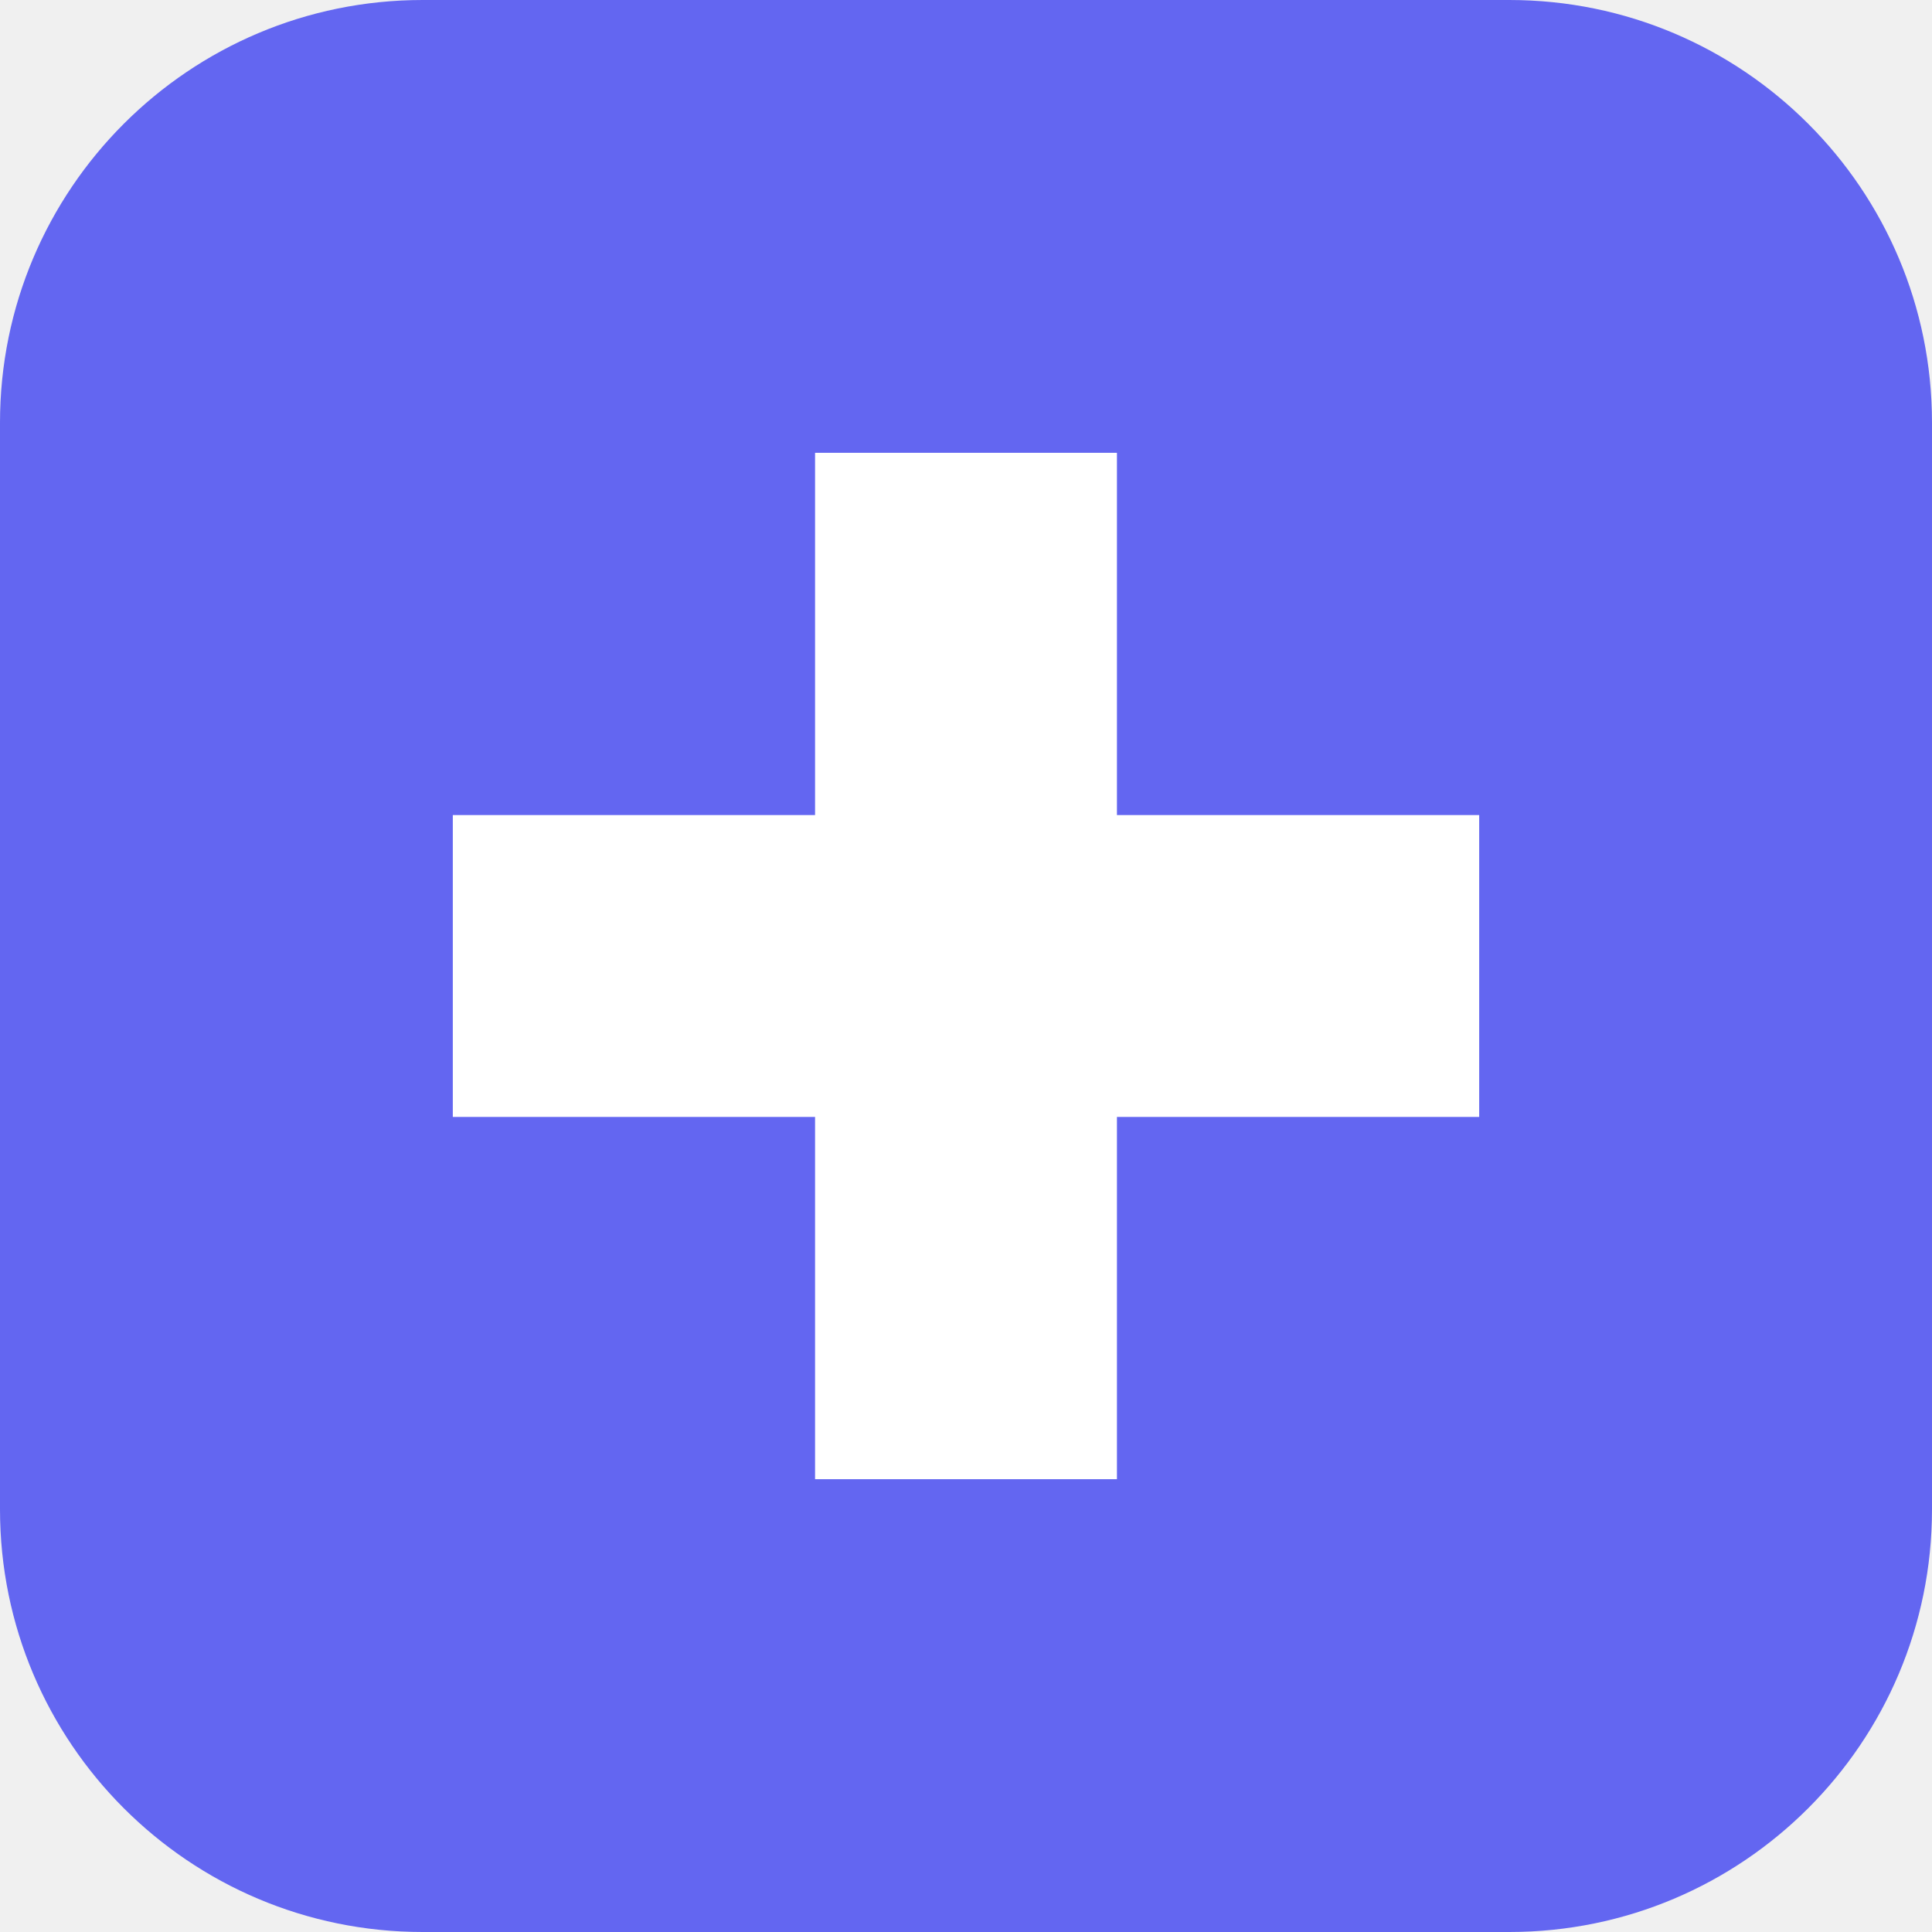
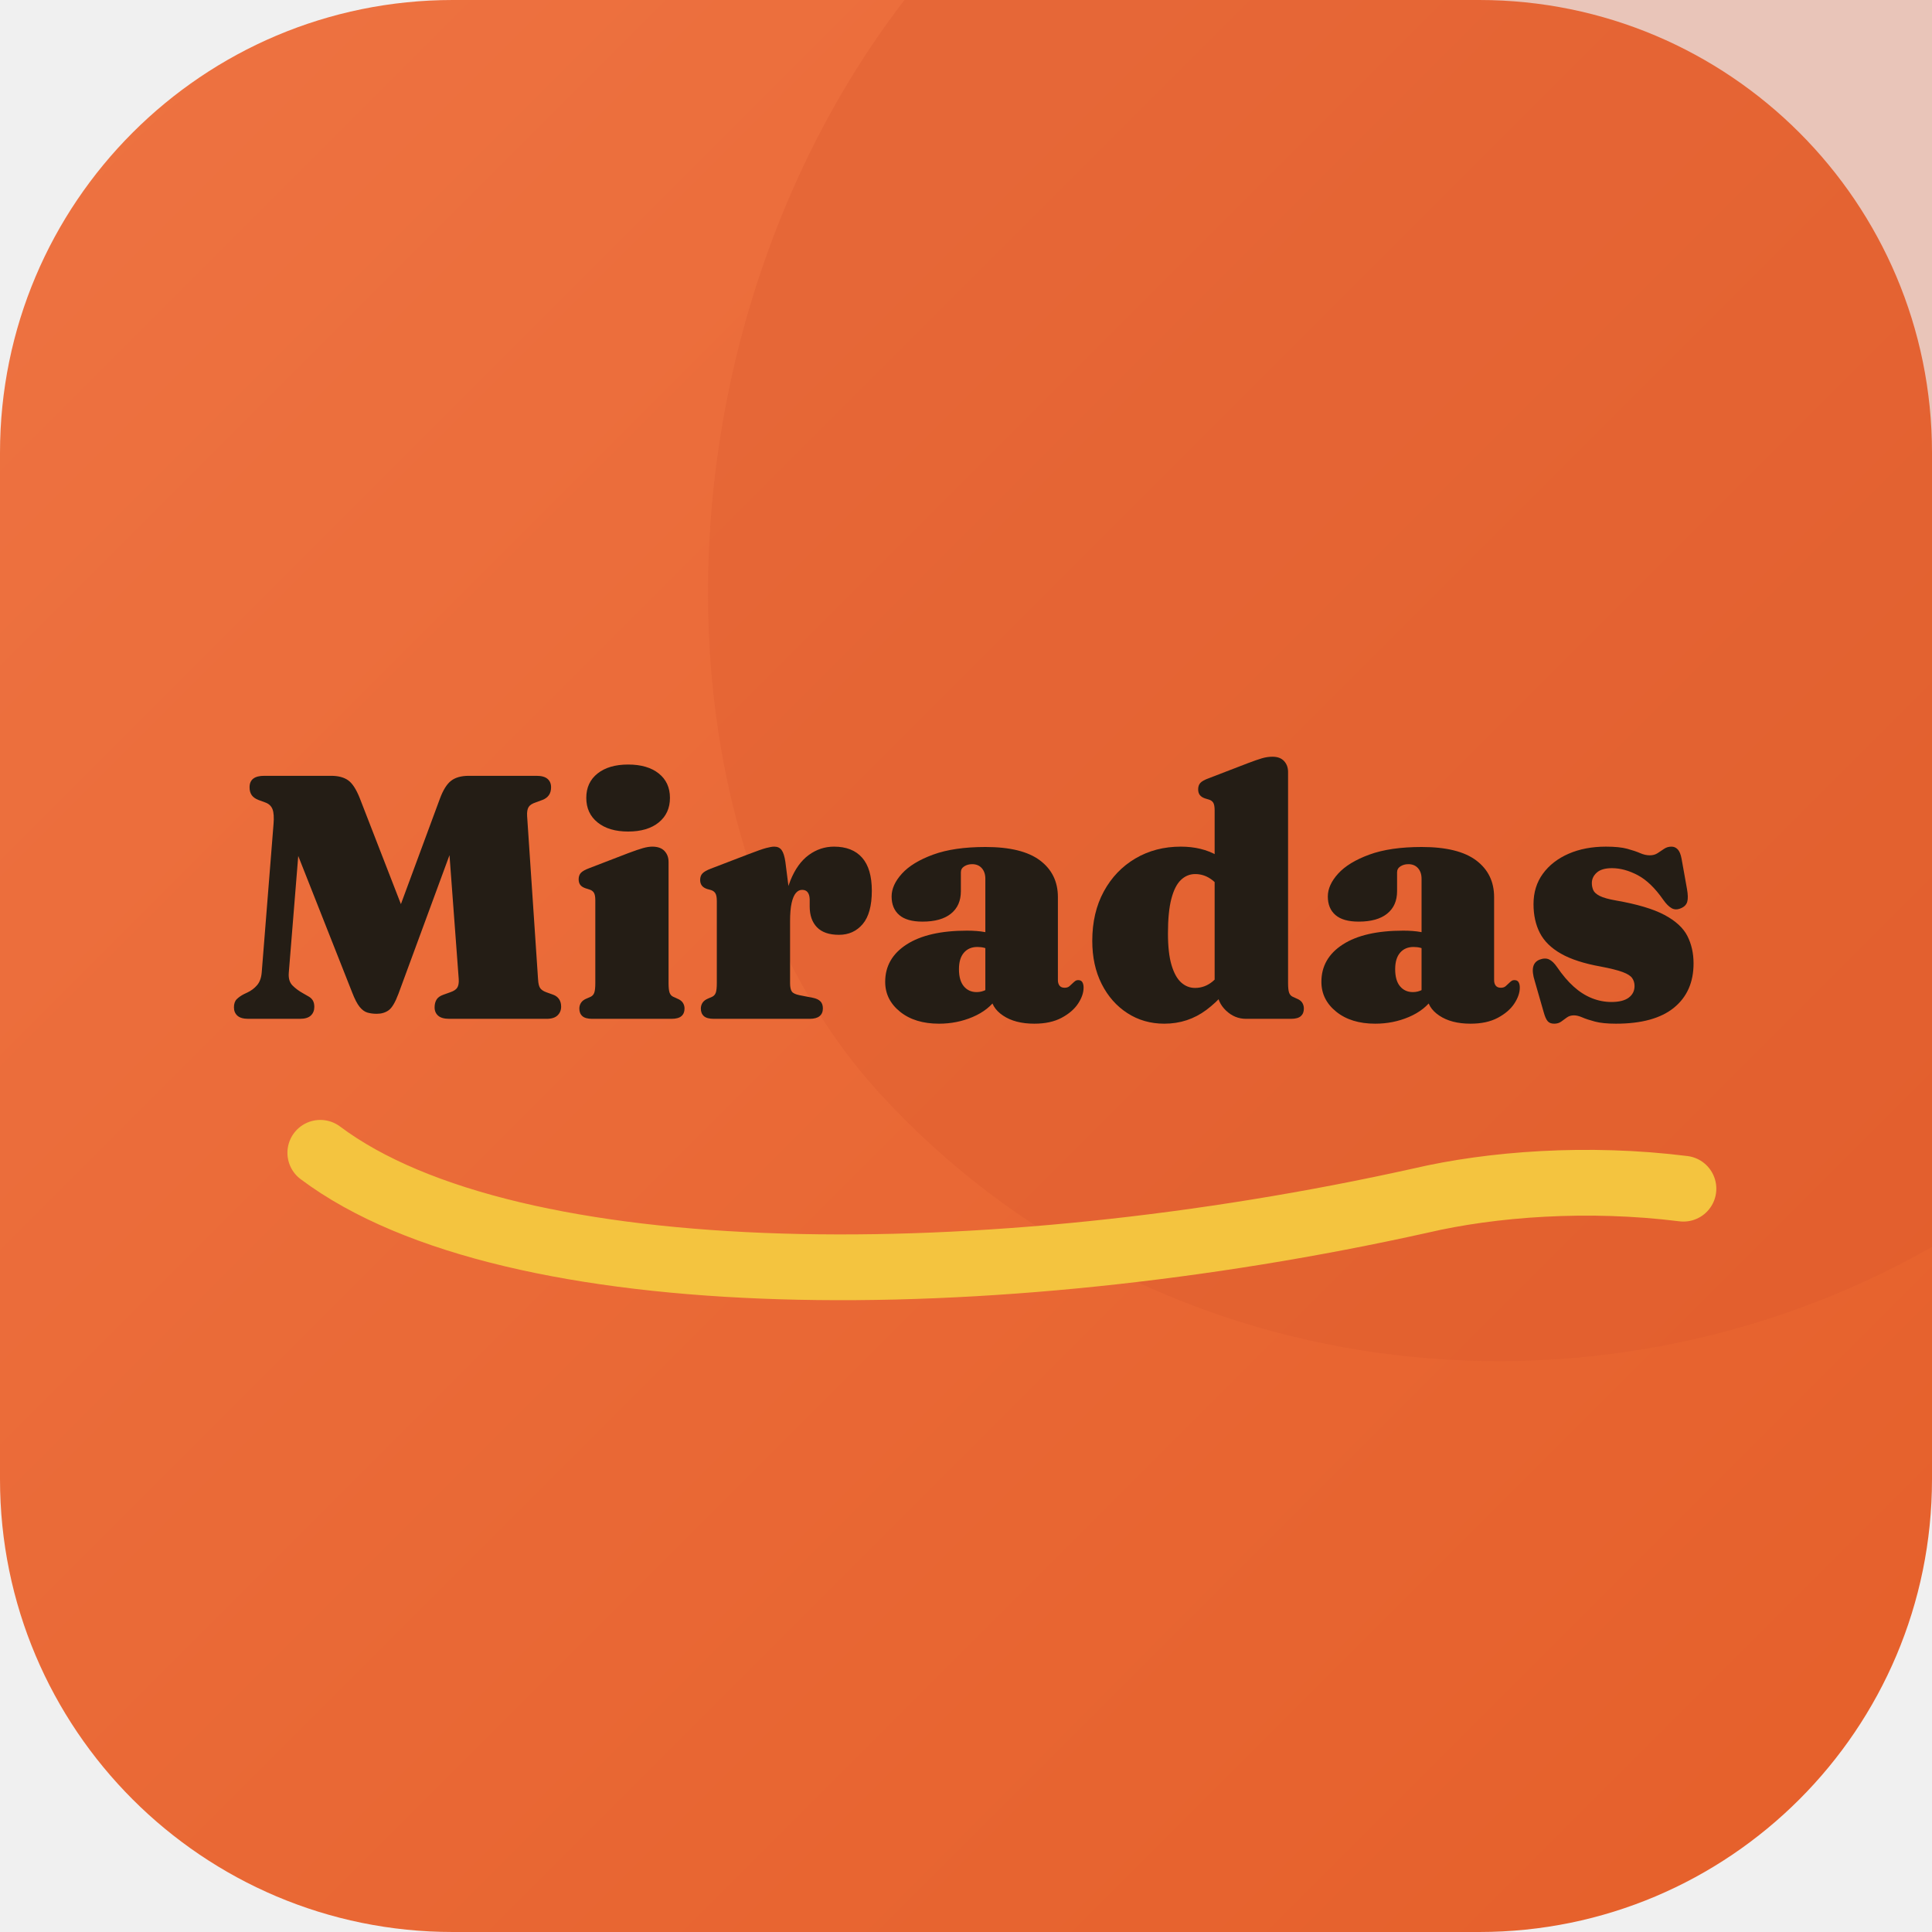
- <svg xmlns="http://www.w3.org/2000/svg" viewBox="0 0 64 64" role="img" aria-label="Miradas">
-   <rect width="64" height="64" rx="14" fill="#6366f1" />
-   <path d="M27 15h10v12h12v10H37v12H27V37H15V27h12z" fill="#ffffff" />
+ <svg xmlns="http://www.w3.org/2000/svg" viewBox="0 0 512 512" width="100%" height="100%">
+   <defs>
+     <linearGradient id="coralGrad" x1="0%" y1="0%" x2="100%" y2="100%">
+       <stop offset="0%" stop-color="#EE7342" />
+       <stop offset="100%" stop-color="#E55F2A" />
+     </linearGradient>
+   </defs>
+   <rect width="512" height="512" rx="120" fill="url(#coralGrad)" />
+   <path d="M205 8 C288 4 362 62 386 148 C408 228 366 322 288 366 C210 410 108 398 46 330 C-14 264 -6 128 74 54 C112 20 158 10 205 8 Z" fill="#D8552B" opacity="0.28" transform="translate(180, -90) scale(1.15)" />
+   <g id="brand-wordmark">
+     <path d="M1064 483L921 461L1219 1267Q1247 1343 1284 1371.5Q1321 1400 1386 1400L1776 1400Q1819 1400 1839.5 1382.5Q1860 1365 1860 1334Q1860 1306 1847 1288Q1834 1270 1810 1261L1772 1247Q1741 1237 1730.5 1220Q1720 1203 1722 1168L1785 228Q1787 191 1797.5 176.5Q1808 162 1833 153L1872 139Q1894 131 1906 113.5Q1918 96 1918 70Q1918 40 1897.5 20Q1877 0 1834 0L1274 0Q1230 0 1209.5 18Q1189 36 1189 66Q1189 92 1200 110.5Q1211 129 1240 139L1279 153Q1309 163 1319.5 179.5Q1330 196 1328 229L1254 1222L1382 1234L981 145Q953 70 924.5 49.5Q896 29 856 29Q826 29 802 36Q778 43 757 69Q736 95 714 152L302 1195L426 1217L349 266Q345 218 370 192.5Q395 167 433 146L461 130Q478 121 487 106.5Q496 92 496 69Q496 38 476 19Q456 0 413 0L116 0Q73 0 53 18Q33 36 33 66Q33 97 49 113Q65 129 90 142L111 152Q143 167 166 193.5Q189 220 193 267L261 1121Q266 1180 255 1208Q244 1236 212 1247L174 1261Q148 1271 135.5 1288.5Q123 1306 123 1334Q123 1400 207 1400L593 1400Q654 1400 690.5 1374.5Q727 1349 758 1271Z" transform="translate(60.48, 270.00) scale(0.046, -0.046)" fill="#241D15" />
+     <path d="M571 904L571 206Q571 167 577 150.5Q583 134 598 127L620 117Q643 108 653 93Q663 78 663 59Q663 31 645 15.5Q627 0 588 0L131 0Q92 0 74.5 15.5Q57 31 57 59Q57 78 67 93Q77 108 99 117L122 127Q137 134 143 150.5Q149 167 149 206L149 683Q149 714 140.5 727Q132 740 115 745L93 752Q72 759 62.5 771.5Q53 784 53 804Q53 827 66 841Q79 855 114 868L340 955Q393 975 423.5 983.5Q454 992 477 992Q524 992 547.5 967Q571 942 571 904ZM338 1079Q227 1079 162 1131.5Q97 1184 97 1273Q97 1362 162 1413.5Q227 1465 338 1465Q450 1465 514.5 1413.5Q579 1362 579 1273Q579 1184 514.5 1131.5Q450 1079 338 1079Z" transform="translate(150.91, 270.00) scale(0.046, -0.046)" fill="#241D15" />
+     <path d="M533 546Q533 698 573 797Q613 896 679 944Q745 992 824 992Q930 992 986 928.5Q1042 865 1042 738Q1042 608 989.5 546Q937 484 853 484Q768 484 726 527.5Q684 571 684 648L684 690Q683 715 672.5 729Q662 743 640 743Q620 743 604.5 725Q589 707 580 667.5Q571 628 571 561ZM544 904L571 692L571 206Q571 172 581 157.5Q591 143 626 136L703 121Q732 115 746 100.5Q760 86 760 60Q760 31 741 15.5Q722 0 684 0L132 0Q92 0 74.5 15.5Q57 31 57 59Q57 78 67 93Q77 108 99 117L122 127Q137 134 143 150.5Q149 167 149 206L149 679Q149 710 140.5 723.5Q132 737 115 742L93 748Q72 755 62.5 768Q53 781 53 800Q53 824 66.5 838Q80 852 114 865L333 949Q403 976 433 984Q463 992 480 992Q508 992 522.5 972Q537 952 544 904Z" transform="translate(183.11, 270.00) scale(0.046, -0.046)" fill="#241D15" />
+     <path d="M663 136L663 159L631 159L631 807Q631 845 610.5 868Q590 891 555 891Q529 891 509.5 878.5Q490 866 490 844L490 735Q490 652 433 606Q376 560 269 560Q179 560 135 598Q91 636 91 705Q91 771 150.5 836.5Q210 902 330 946Q450 990 632 990Q843 990 946 912.5Q1049 835 1049 701L1049 223Q1049 203 1058.5 191Q1068 179 1088 179Q1105 179 1115.5 188Q1126 197 1135 206Q1142 213 1149 218Q1156 223 1166 223Q1183 223 1190 211Q1197 199 1197 180Q1197 136 1165.5 88Q1134 40 1070.5 6Q1007 -28 913 -28Q802 -28 732.5 19Q663 66 663 136ZM54 213Q54 349 177.5 428.5Q301 508 525 508Q584 508 627.5 500Q671 492 699 477L665 392Q644 404 625.5 409Q607 414 585 414Q536 414 507.5 381Q479 348 479 286Q479 221 507 187.5Q535 154 581 154Q610 154 635.5 167.5Q661 181 674 199L698 121Q650 50 559 11Q468 -28 364 -28Q225 -28 139.5 41Q54 110 54 213Z" transform="translate(232.10, 270.00) scale(0.046, -0.046)" fill="#241D15" />
+     <path d="M769 175L754 176L754 1200Q754 1232 746 1245Q738 1258 721 1263L698 1270Q678 1277 668.5 1289.5Q659 1302 659 1322Q659 1345 671.5 1359Q684 1373 720 1386L946 1473Q996 1492 1026.5 1501Q1057 1510 1087 1510Q1131 1510 1154 1485Q1177 1460 1177 1422L1177 206Q1177 167 1183 150.5Q1189 134 1204 127L1226 117Q1249 108 1258.5 93Q1268 78 1268 59Q1268 31 1250.5 15.5Q1233 0 1194 0L935 0Q869 0 819 48Q769 96 769 161ZM49 449Q49 612 115.5 734Q182 856 297.5 924Q413 992 559 992Q680 992 769 941Q858 890 923 786L816 714Q771 779 730.5 806.5Q690 834 642 834Q595 834 559.5 800Q524 766 504.5 691Q485 616 485 492Q485 379 505.5 310Q526 241 561 209.5Q596 178 641 178Q697 178 742 215Q787 252 828 335L897 268Q813 131 706.5 51.5Q600 -28 464 -28Q345 -28 251 33Q157 94 103 201Q49 308 49 449Z" transform="translate(287.21, 270.00) scale(0.046, -0.046)" fill="#241D15" />
+     <path d="M663 136L663 159L631 159L631 807Q631 845 610.5 868Q590 891 555 891Q529 891 509.5 878.5Q490 866 490 844L490 735Q490 652 433 606Q376 560 269 560Q179 560 135 598Q91 636 91 705Q91 771 150.5 836.5Q210 902 330 946Q450 990 632 990Q843 990 946 912.5Q1049 835 1049 701L1049 223Q1049 203 1058.5 191Q1068 179 1088 179Q1105 179 1115.5 188Q1126 197 1135 206Q1142 213 1149 218Q1156 223 1166 223Q1183 223 1190 211Q1197 199 1197 180Q1197 136 1165.5 88Q1134 40 1070.5 6Q1007 -28 913 -28Q802 -28 732.5 19Q663 66 663 136ZM54 213Q54 349 177.5 428.5Q301 508 525 508Q584 508 627.5 500Q671 492 699 477L665 392Q644 404 625.5 409Q607 414 585 414Q536 414 507.5 381Q479 348 479 286Q479 221 507 187.5Q535 154 581 154Q610 154 635.5 167.5Q661 181 674 199L698 121Q650 50 559 11Q468 -28 364 -28Q225 -28 139.5 41Q54 110 54 213Z" transform="translate(347.70, 270.00) scale(0.046, -0.046)" fill="#241D15" />
+     <path d="M530 868Q471 868 442.5 842.5Q414 817 414 782Q414 761 422 742Q430 723 459.5 708Q489 693 552 682Q736 650 832.5 598.5Q929 547 964.5 477Q1000 407 1000 319Q1000 156 887 64Q774 -28 553 -28Q478 -28 432.5 -16Q387 -4 359.5 8Q332 20 311 20Q287 20 270.5 8Q254 -4 237.5 -16Q221 -28 197 -28Q172 -28 159.5 -13.5Q147 1 137 37L85 218Q69 269 76 299Q83 329 113 341Q145 353 168 342Q191 331 213 299Q260 230 309.5 185.5Q359 141 414 119Q469 97 527 97Q593 97 626.5 122Q660 147 660 189Q660 215 646.5 234.5Q633 254 591.5 269.5Q550 285 466 301Q321 327 236 375.5Q151 424 114.5 495Q78 566 78 661Q78 762 132 836Q186 910 280 951Q374 992 495 992Q573 992 618.5 979.5Q664 967 692.5 954.5Q721 942 748 942Q774 942 793 954.5Q812 967 830.5 979.5Q849 992 873 992Q894 992 909 976Q924 960 931 922L962 749Q971 699 963.5 674Q956 649 927 637Q897 624 873.5 637.5Q850 651 826 685Q755 787 678.5 827.5Q602 868 530 868Z" transform="translate(402.81, 270.00) scale(0.046, -0.046)" fill="#241D15" />
+   </g>
+   <g transform="translate(72.21, 296.00) scale(3.1688)">
+     <path d="M4 3c16 12 56 12 92 4c6-1.4 14-2 22-1" stroke="#F4C43F" stroke-width="5.5" stroke-linecap="round" fill="none" />
+   </g>
</svg>
